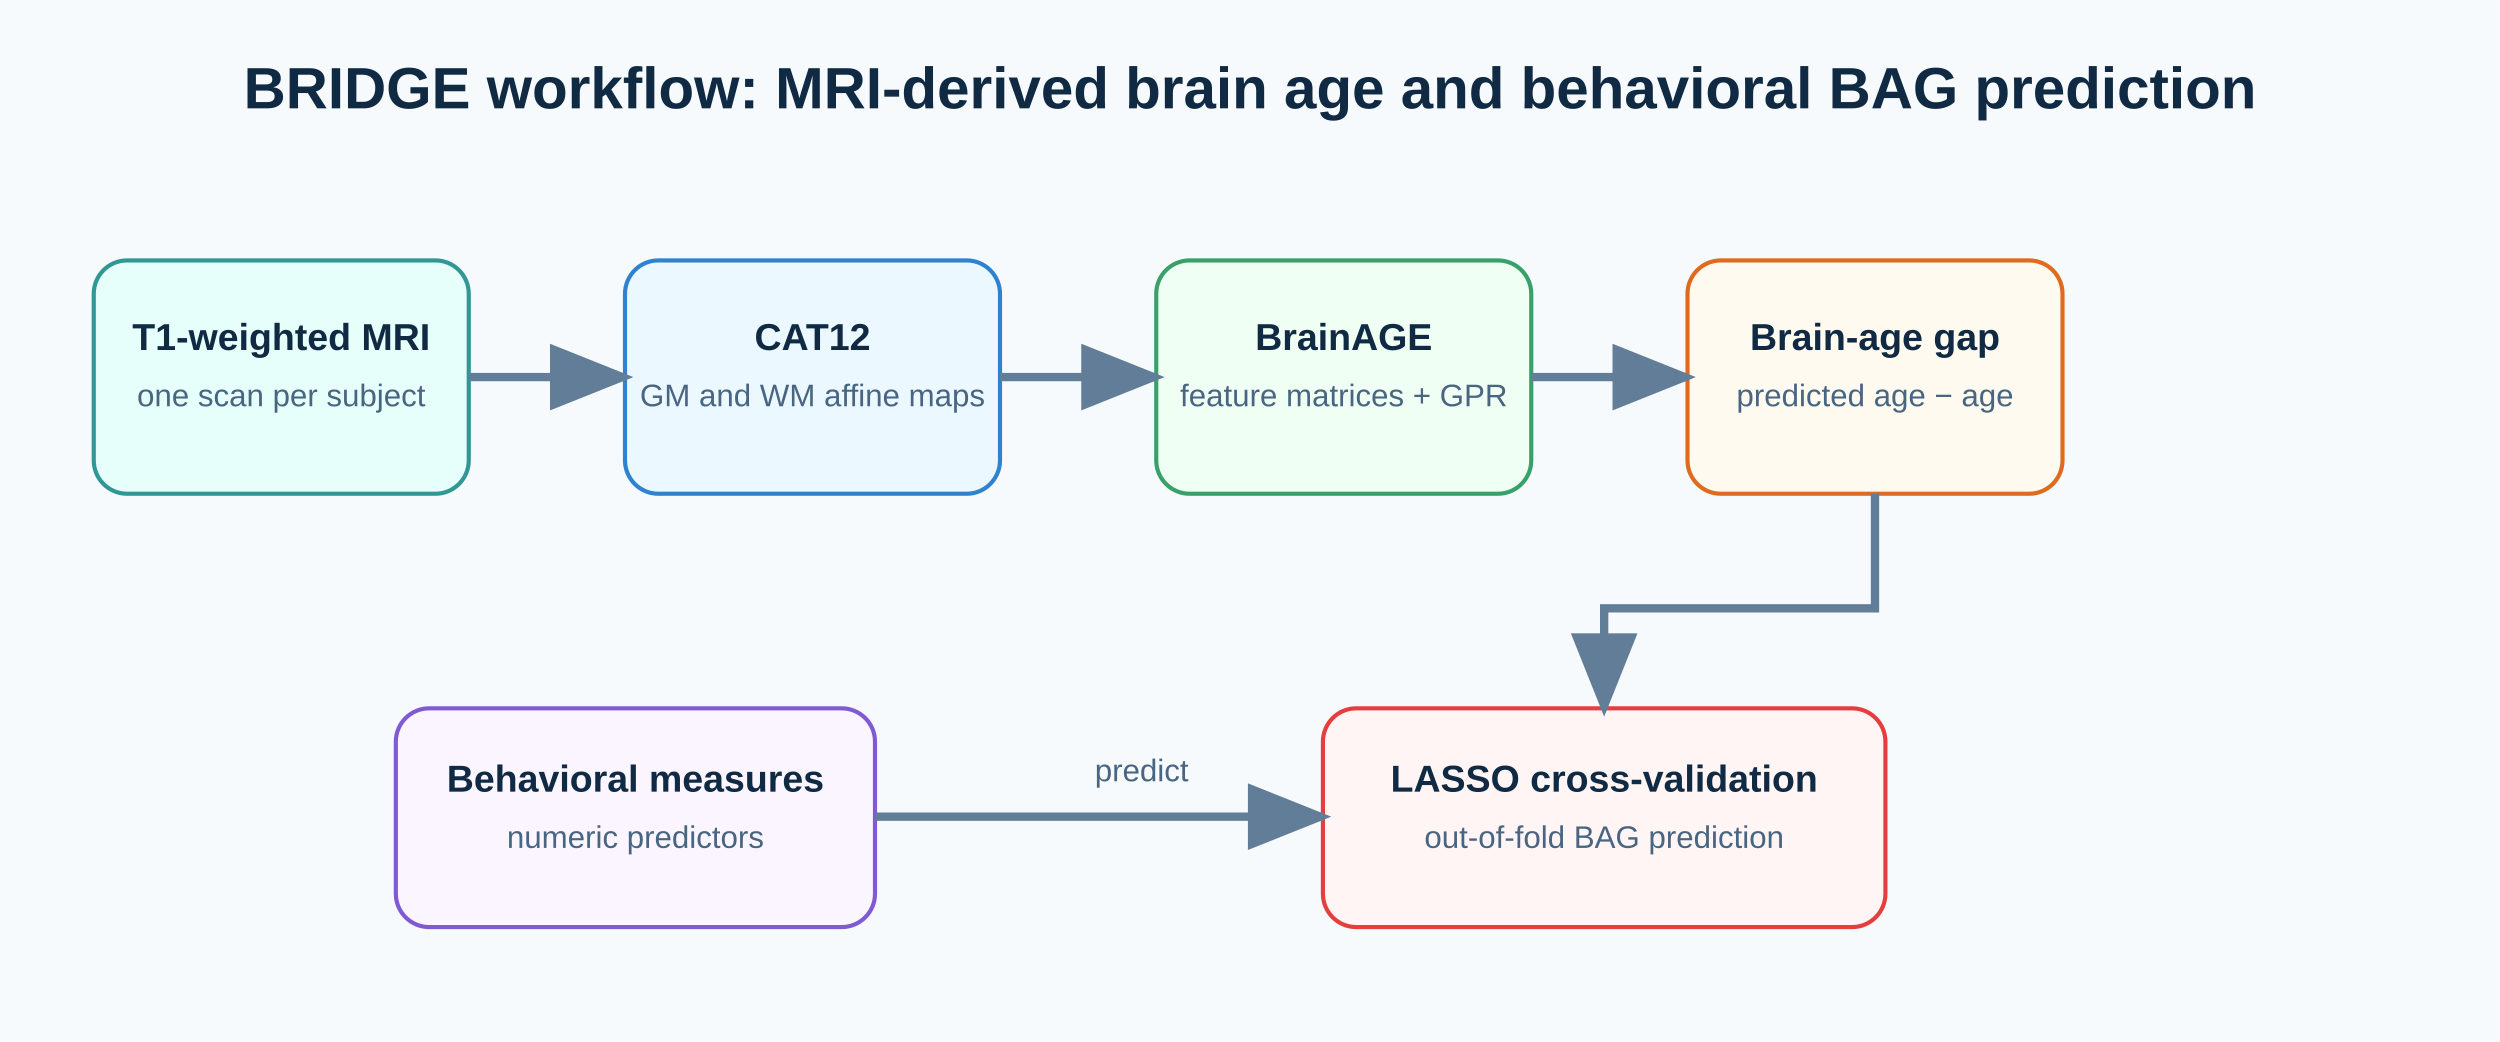
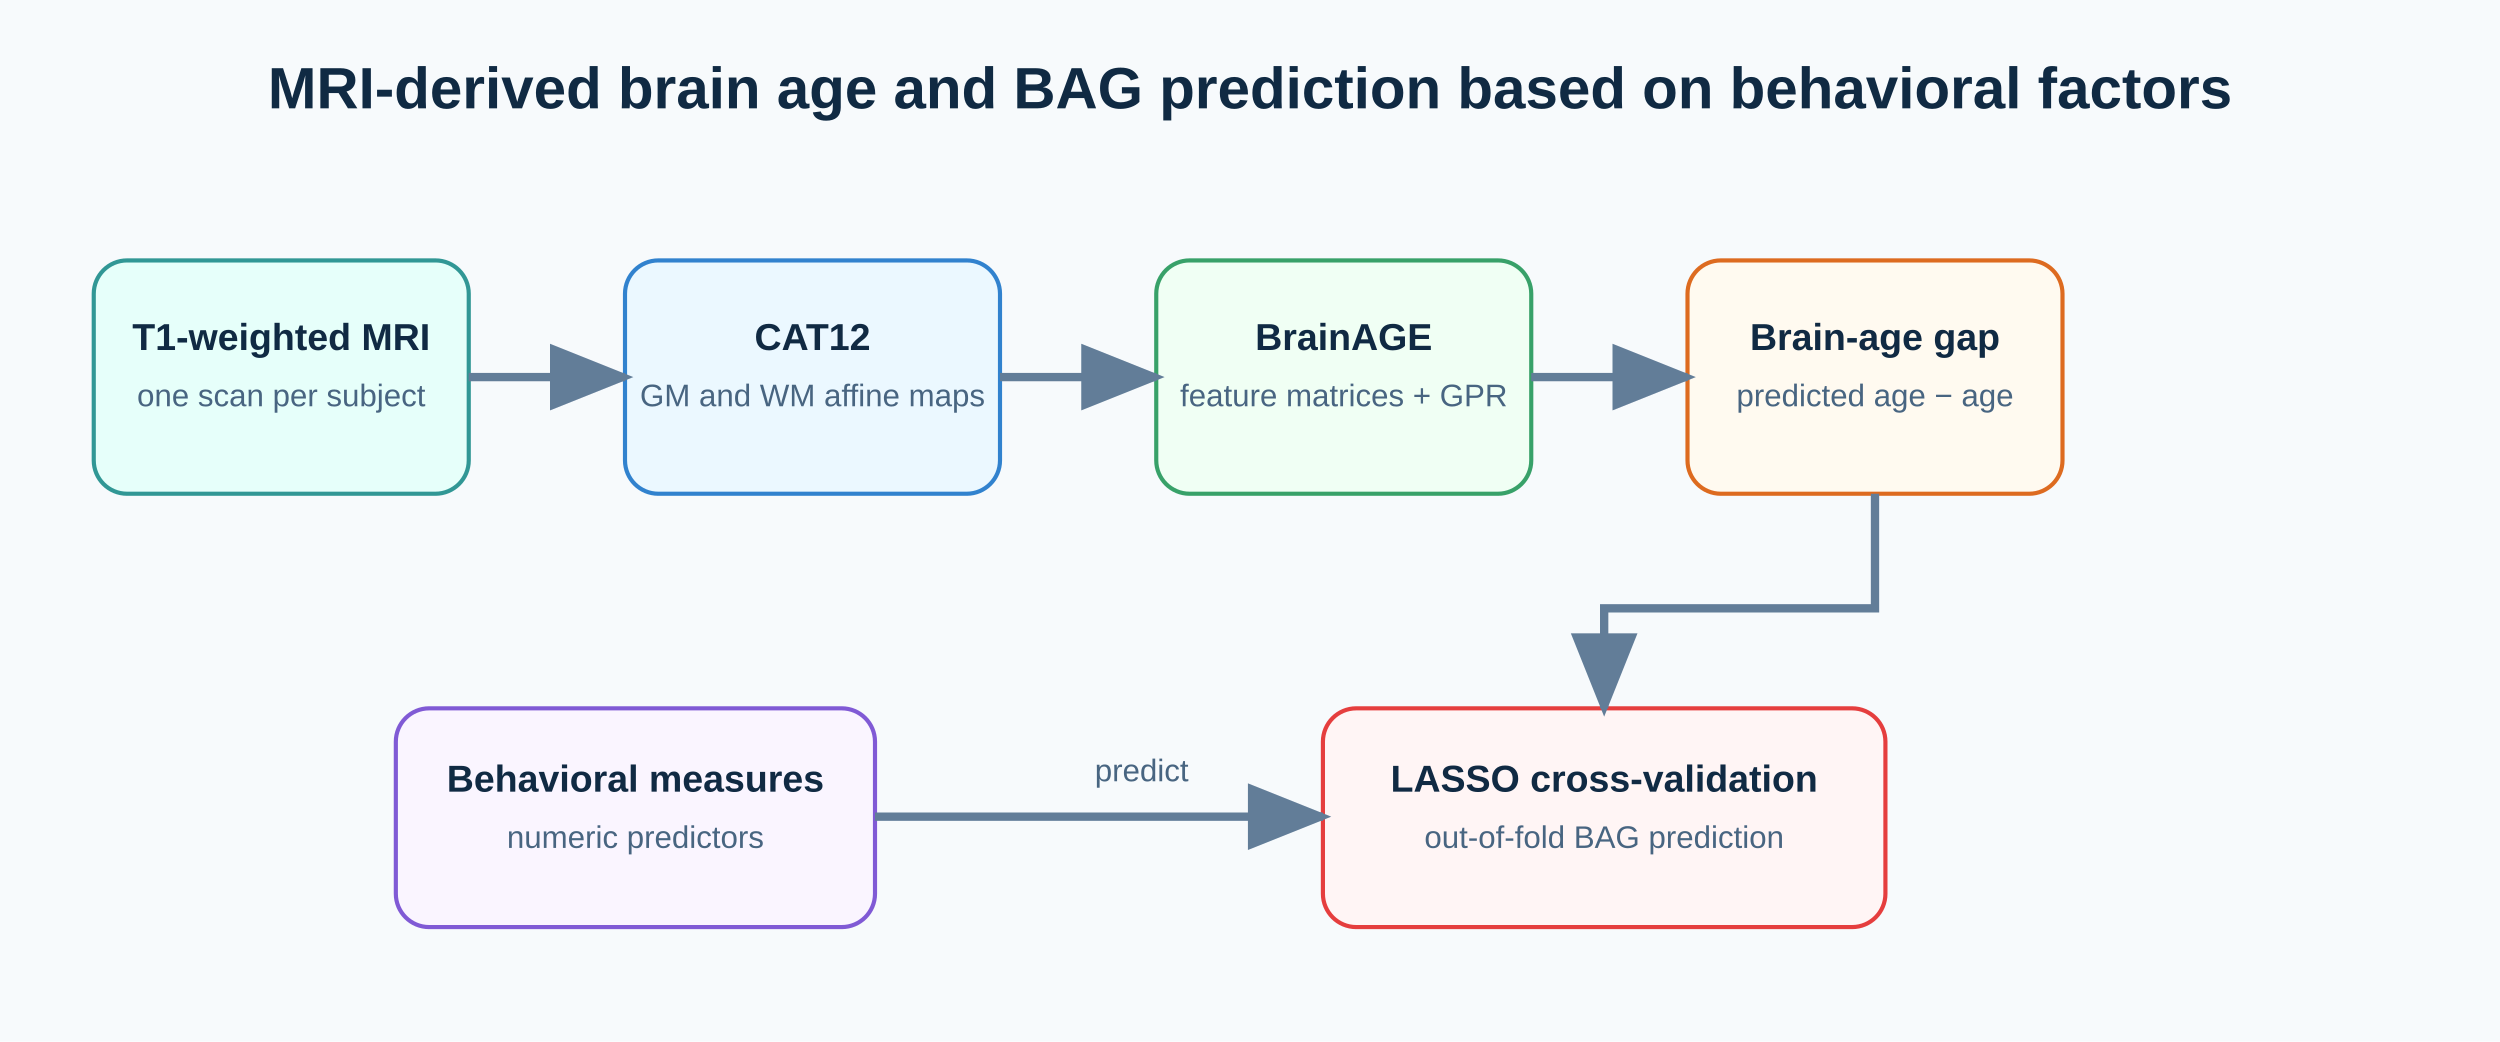
<svg xmlns="http://www.w3.org/2000/svg" width="1200" height="500" viewBox="0 0 1200 500" role="img" aria-labelledby="title desc">
  <style>
    .title { font: 700 28px Arial, sans-serif; fill: #102a43; }
    .label { font: 700 18px Arial, sans-serif; fill: #102a43; text-anchor: middle; }
    .detail { font: 15px Arial, sans-serif; fill: #486581; text-anchor: middle; }
    .arrow { stroke: #627d98; stroke-width: 4; fill: none; marker-end: url(#arrowhead); }
    .box { stroke-width: 2; rx: 16; ry: 16; }
  </style>
  <defs>
    <marker id="arrowhead" markerWidth="10" markerHeight="8" refX="9" refY="4" orient="auto">
      <path d="M0,0 L10,4 L0,8 Z" fill="#627d98" />
    </marker>
  </defs>
  <rect width="1200" height="500" fill="#f7fafc" />
-   <text x="600" y="52" class="title" text-anchor="middle">BRIDGE workflow: MRI-derived brain age and behavioral BAG prediction</text>
+   <text x="600" y="52" class="title" text-anchor="middle">MRI-derived brain age and BAG prediction based on behavioral factors</text>
  <rect x="45" y="125" width="180" height="112" class="box" fill="#e6fffa" stroke="#319795" />
  <text x="135" y="168" class="label">T1-weighted MRI</text>
  <text x="135" y="195" class="detail">one scan per subject</text>
  <rect x="300" y="125" width="180" height="112" class="box" fill="#ebf8ff" stroke="#3182ce" />
  <text x="390" y="168" class="label">CAT12</text>
  <text x="390" y="195" class="detail">GM and WM affine maps</text>
  <rect x="555" y="125" width="180" height="112" class="box" fill="#f0fff4" stroke="#38a169" />
  <text x="645" y="168" class="label">BrainAGE</text>
  <text x="645" y="195" class="detail">feature matrices + GPR</text>
  <rect x="810" y="125" width="180" height="112" class="box" fill="#fffaf0" stroke="#dd6b20" />
  <text x="900" y="168" class="label">Brain-age gap</text>
  <text x="900" y="195" class="detail">predicted age − age</text>
  <path d="M225 181 H300" class="arrow" />
  <path d="M480 181 H555" class="arrow" />
  <path d="M735 181 H810" class="arrow" />
  <rect x="190" y="340" width="230" height="105" class="box" fill="#faf5ff" stroke="#805ad5" />
  <text x="305" y="380" class="label">Behavioral measures</text>
  <text x="305" y="407" class="detail">numeric predictors</text>
  <rect x="635" y="340" width="270" height="105" class="box" fill="#fff5f5" stroke="#e53e3e" />
  <text x="770" y="380" class="label">LASSO cross-validation</text>
  <text x="770" y="407" class="detail">out-of-fold BAG prediction</text>
  <path d="M900 237 V292 H770 V340" class="arrow" />
  <path d="M420 392 H635" class="arrow" />
  <text x="548" y="375" class="detail">predict</text>
</svg>
